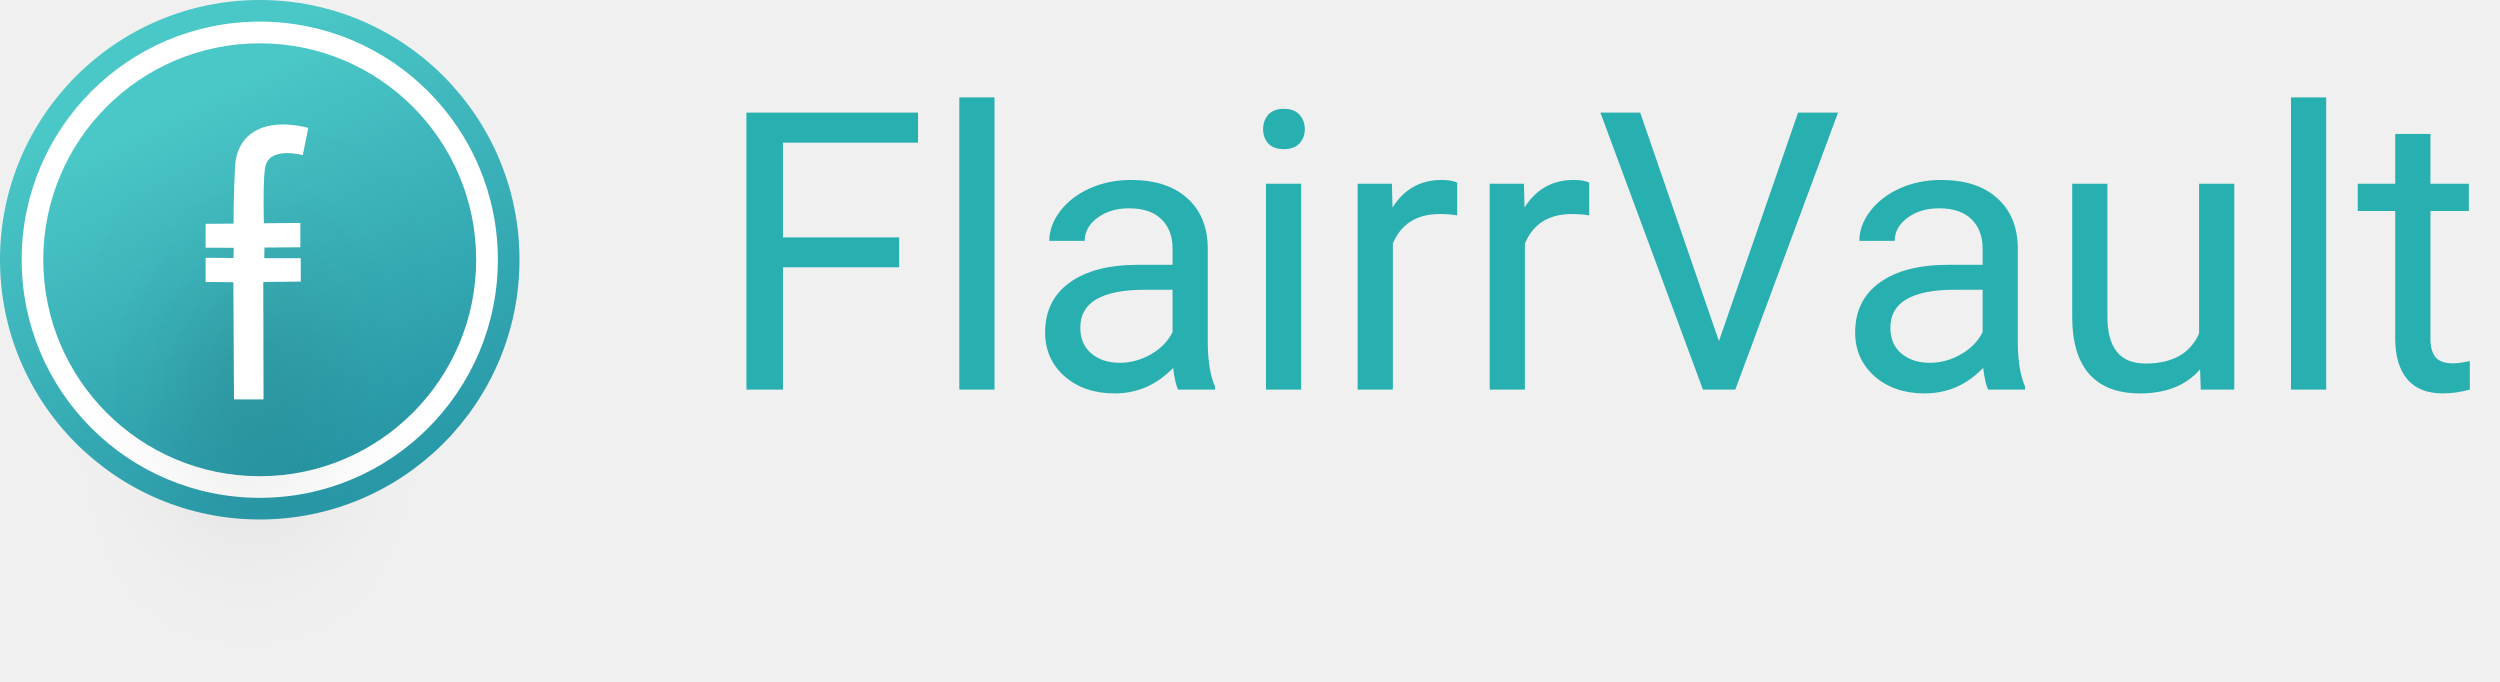
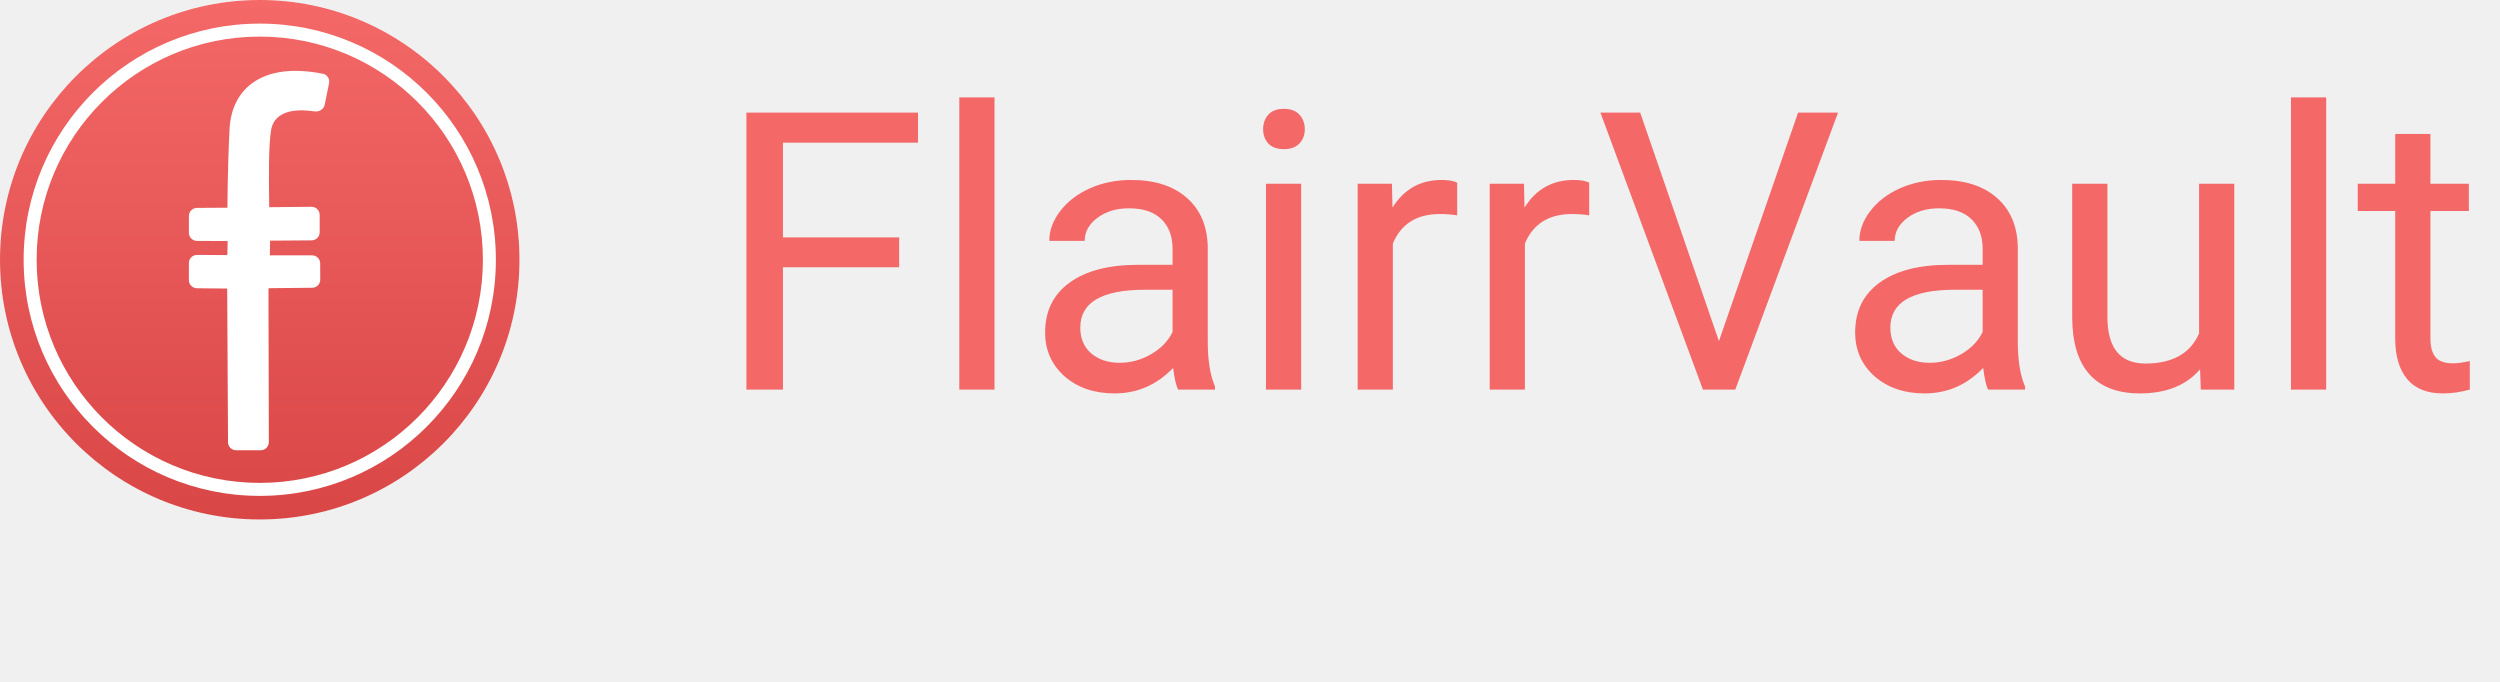
<svg xmlns="http://www.w3.org/2000/svg" width="77" height="21" viewBox="0 0 77 21" fill="none">
-   <path d="M8 16C12.418 16 16 12.418 16 8C16 3.582 12.418 0 8 0C3.582 0 0 3.582 0 8C0 12.418 3.582 16 8 16Z" fill="url(#paint0_linear)" />
-   <path d="M8 15.333C12.05 15.333 15.334 12.049 15.334 7.999C15.334 3.949 12.05 0.666 8 0.666C3.95 0.666 0.667 3.949 0.667 7.999C0.667 12.049 3.95 15.333 8 15.333Z" fill="white" />
-   <path d="M8 14.667C11.682 14.667 14.666 11.682 14.666 8.001C14.666 4.319 11.682 1.334 8 1.334C4.318 1.334 1.333 4.319 1.333 8.001C1.333 11.682 4.318 14.667 8 14.667Z" fill="url(#paint1_linear)" />
-   <g filter="url(#filter0_d)">
-     <path fill-rule="evenodd" clip-rule="evenodd" d="M8.109 8.715L8.117 12.301H7.207L7.188 8.72V8.693H7.135L6.333 8.684V7.941L7.138 7.946H7.191L7.199 7.632L6.333 7.629V6.894L7.193 6.888C7.193 6.888 7.193 6.029 7.24 5.125C7.287 4.202 8.026 3.577 9.495 3.938L9.326 4.778C9.326 4.778 8.267 4.483 8.164 5.172C8.112 5.513 8.114 6.164 8.126 6.877L9.251 6.866V7.615L8.145 7.624L8.139 7.952H9.262L9.265 8.673L8.137 8.684H8.112V8.715H8.109Z" fill="white" />
+   <g clip-path="url(#clip0)">
+     <path d="M27.695 8.232H24.115V12H22.99V3.469H28.275V4.395H24.115V7.312H27.695V8.232ZM30.631 12H29.547V3H30.631V12ZM36.285 12C36.223 11.875 36.172 11.652 36.133 11.332C35.629 11.855 35.027 12.117 34.328 12.117C33.703 12.117 33.19 11.941 32.787 11.59C32.389 11.234 32.19 10.785 32.19 10.242C32.19 9.582 32.44 9.07 32.94 8.707C33.443 8.34 34.15 8.156 35.06 8.156H36.115V7.658C36.115 7.279 36.002 6.979 35.775 6.756C35.549 6.529 35.215 6.416 34.773 6.416C34.387 6.416 34.062 6.514 33.801 6.709C33.539 6.904 33.408 7.141 33.408 7.418H32.318C32.318 7.102 32.43 6.797 32.652 6.504C32.879 6.207 33.184 5.973 33.566 5.801C33.953 5.629 34.377 5.543 34.838 5.543C35.568 5.543 36.141 5.727 36.555 6.094C36.969 6.457 37.184 6.959 37.199 7.6V10.518C37.199 11.1 37.273 11.562 37.422 11.906V12H36.285ZM34.486 11.174C34.826 11.174 35.148 11.086 35.453 10.91C35.758 10.734 35.978 10.506 36.115 10.225V8.924H35.266C33.938 8.924 33.273 9.312 33.273 10.09C33.273 10.43 33.387 10.695 33.613 10.887C33.84 11.078 34.131 11.174 34.486 11.174ZM40.076 12H38.992V5.66H40.076V12ZM38.904 3.979C38.904 3.803 38.957 3.654 39.062 3.533C39.172 3.412 39.332 3.352 39.543 3.352C39.754 3.352 39.914 3.412 40.023 3.533C40.133 3.654 40.188 3.803 40.188 3.979C40.188 4.154 40.133 4.301 40.023 4.418C39.914 4.535 39.754 4.594 39.543 4.594C39.332 4.594 39.172 4.535 39.062 4.418C38.957 4.301 38.904 4.154 38.904 3.979ZM44.881 6.633C44.717 6.605 44.539 6.592 44.348 6.592C43.637 6.592 43.154 6.895 42.9 7.5V12H41.816V5.66H42.871L42.889 6.393C43.244 5.826 43.748 5.543 44.4 5.543C44.611 5.543 44.772 5.57 44.881 5.625V6.633ZM48.947 6.633C48.783 6.605 48.605 6.592 48.414 6.592C47.703 6.592 47.221 6.895 46.967 7.5V12H45.883V5.66H46.938L46.955 6.393C47.31 5.826 47.815 5.543 48.467 5.543C48.678 5.543 48.838 5.57 48.947 5.625V6.633ZM52.943 10.506L55.381 3.469H56.611L53.447 12H52.451L49.293 3.469H50.518L52.943 10.506ZM61.234 12C61.172 11.875 61.121 11.652 61.082 11.332C60.578 11.855 59.977 12.117 59.277 12.117C58.652 12.117 58.139 11.941 57.736 11.59C57.338 11.234 57.139 10.785 57.139 10.242C57.139 9.582 57.389 9.07 57.889 8.707C58.393 8.34 59.1 8.156 60.01 8.156H61.065V7.658C61.065 7.279 60.951 6.979 60.725 6.756C60.498 6.529 60.164 6.416 59.723 6.416C59.336 6.416 59.012 6.514 58.75 6.709C58.488 6.904 58.357 7.141 58.357 7.418H57.268C57.268 7.102 57.379 6.797 57.602 6.504C57.828 6.207 58.133 5.973 58.516 5.801C58.902 5.629 59.326 5.543 59.787 5.543C60.518 5.543 61.09 5.727 61.504 6.094C61.918 6.457 62.133 6.959 62.148 7.6V10.518C62.148 11.1 62.223 11.562 62.371 11.906V12H61.234ZM59.435 11.174C59.775 11.174 60.098 11.086 60.402 10.91C60.707 10.734 60.928 10.506 61.065 10.225V8.924H60.215C58.887 8.924 58.223 9.312 58.223 10.09C58.223 10.43 58.336 10.695 58.562 10.887C58.789 11.078 59.08 11.174 59.435 11.174ZM67.762 11.373C67.34 11.869 66.721 12.117 65.904 12.117C65.228 12.117 64.713 11.922 64.357 11.531C64.006 11.137 63.828 10.555 63.824 9.785V5.66H64.908V9.756C64.908 10.717 65.299 11.197 66.08 11.197C66.908 11.197 67.459 10.889 67.732 10.271V5.66H68.816V12H67.785L67.762 11.373ZM71.647 12H70.562V3H71.647V12ZM74.857 4.125V5.66H76.041V6.498H74.857V10.43C74.857 10.684 74.91 10.875 75.016 11.004C75.121 11.129 75.301 11.191 75.555 11.191C75.68 11.191 75.852 11.168 76.07 11.121V12C75.785 12.078 75.508 12.117 75.238 12.117C74.754 12.117 74.389 11.971 74.143 11.678C73.897 11.385 73.773 10.969 73.773 10.43V6.498H72.619V5.66H73.773V4.125H74.857Z" fill="#F46868" />
+     <circle cx="8" cy="8" r="8" fill="white" />
+     <path fill-rule="evenodd" clip-rule="evenodd" d="M8 16C12.418 16 16 12.418 16 8C16 3.582 12.418 0 8 0C3.582 0 0 3.582 0 8C0 12.418 3.582 16 8 16ZM8.269 8.918L8.28 13.617C8.281 13.755 8.168 13.868 8.03 13.868H7.273C7.136 13.868 7.024 13.757 7.023 13.619L6.998 8.925V8.887H6.925L6.066 8.878C5.929 8.877 5.818 8.765 5.818 8.628V8.101C5.818 7.962 5.931 7.85 6.07 7.851L6.929 7.857H7.002L7.013 7.424L6.068 7.42C5.93 7.42 5.818 7.308 5.818 7.171V6.653C5.818 6.516 5.929 6.404 6.067 6.403L7.006 6.397C7.006 6.397 7.006 5.211 7.071 3.964C7.133 2.74 8.076 1.896 9.948 2.273C10.079 2.299 10.161 2.429 10.135 2.56L10.002 3.221C9.973 3.363 9.83 3.453 9.686 3.431C9.258 3.364 8.449 3.333 8.346 4.028C8.273 4.5 8.277 5.397 8.292 6.382L9.594 6.369C9.733 6.368 9.846 6.48 9.846 6.619V7.153C9.846 7.29 9.735 7.402 9.598 7.403L8.319 7.412L8.311 7.865H9.612C9.75 7.865 9.862 7.976 9.862 8.114L9.864 8.612C9.865 8.75 9.754 8.862 9.617 8.863L8.307 8.876H8.273V8.918H8.269ZM14.873 8C14.873 11.796 11.796 14.873 8 14.873C4.205 14.873 1.128 11.796 1.128 8C1.128 4.204 4.205 1.127 8 1.127C11.796 1.127 14.873 4.204 14.873 8ZM15.273 8C15.273 12.017 12.017 15.273 8 15.273C3.984 15.273 0.728 12.017 0.728 8C0.728 3.983 3.984 0.727 8 0.727C12.017 0.727 15.273 3.983 15.273 8Z" fill="url(#paint0_linear)" />
  </g>
-   <path d="M27.695 8.232H24.115V12H22.99V3.469H28.275V4.395H24.115V7.312H27.695V8.232ZM30.631 12H29.547V3H30.631V12ZM36.285 12C36.223 11.875 36.172 11.652 36.133 11.332C35.629 11.855 35.027 12.117 34.328 12.117C33.703 12.117 33.19 11.941 32.787 11.59C32.389 11.234 32.19 10.785 32.19 10.242C32.19 9.582 32.44 9.07 32.94 8.707C33.443 8.34 34.15 8.156 35.06 8.156H36.115V7.658C36.115 7.279 36.002 6.979 35.775 6.756C35.549 6.529 35.215 6.416 34.773 6.416C34.387 6.416 34.062 6.514 33.801 6.709C33.539 6.904 33.408 7.141 33.408 7.418H32.318C32.318 7.102 32.43 6.797 32.652 6.504C32.879 6.207 33.184 5.973 33.566 5.801C33.953 5.629 34.377 5.543 34.838 5.543C35.568 5.543 36.141 5.727 36.555 6.094C36.969 6.457 37.184 6.959 37.199 7.6V10.518C37.199 11.1 37.273 11.562 37.422 11.906V12H36.285ZM34.486 11.174C34.826 11.174 35.148 11.086 35.453 10.91C35.758 10.734 35.978 10.506 36.115 10.225V8.924H35.266C33.938 8.924 33.273 9.312 33.273 10.09C33.273 10.43 33.387 10.695 33.613 10.887C33.84 11.078 34.131 11.174 34.486 11.174ZM40.076 12H38.992V5.66H40.076V12ZM38.904 3.979C38.904 3.803 38.957 3.654 39.062 3.533C39.172 3.412 39.332 3.352 39.543 3.352C39.754 3.352 39.914 3.412 40.023 3.533C40.133 3.654 40.188 3.803 40.188 3.979C40.188 4.154 40.133 4.301 40.023 4.418C39.914 4.535 39.754 4.594 39.543 4.594C39.332 4.594 39.172 4.535 39.062 4.418C38.957 4.301 38.904 4.154 38.904 3.979ZM44.881 6.633C44.717 6.605 44.539 6.592 44.348 6.592C43.637 6.592 43.154 6.895 42.9 7.5V12H41.816V5.66H42.871L42.889 6.393C43.244 5.826 43.748 5.543 44.4 5.543C44.611 5.543 44.772 5.57 44.881 5.625V6.633ZM48.947 6.633C48.783 6.605 48.605 6.592 48.414 6.592C47.703 6.592 47.221 6.895 46.967 7.5V12H45.883V5.66H46.938L46.955 6.393C47.31 5.826 47.815 5.543 48.467 5.543C48.678 5.543 48.838 5.57 48.947 5.625V6.633ZM52.943 10.506L55.381 3.469H56.611L53.447 12H52.451L49.293 3.469H50.518L52.943 10.506ZM61.234 12C61.172 11.875 61.121 11.652 61.082 11.332C60.578 11.855 59.977 12.117 59.277 12.117C58.652 12.117 58.139 11.941 57.736 11.59C57.338 11.234 57.139 10.785 57.139 10.242C57.139 9.582 57.389 9.07 57.889 8.707C58.393 8.34 59.1 8.156 60.01 8.156H61.065V7.658C61.065 7.279 60.951 6.979 60.725 6.756C60.498 6.529 60.164 6.416 59.723 6.416C59.336 6.416 59.012 6.514 58.75 6.709C58.488 6.904 58.357 7.141 58.357 7.418H57.268C57.268 7.102 57.379 6.797 57.602 6.504C57.828 6.207 58.133 5.973 58.516 5.801C58.902 5.629 59.326 5.543 59.787 5.543C60.518 5.543 61.09 5.727 61.504 6.094C61.918 6.457 62.133 6.959 62.148 7.6V10.518C62.148 11.1 62.223 11.562 62.371 11.906V12H61.234ZM59.435 11.174C59.775 11.174 60.098 11.086 60.402 10.91C60.707 10.734 60.928 10.506 61.065 10.225V8.924H60.215C58.887 8.924 58.223 9.312 58.223 10.09C58.223 10.43 58.336 10.695 58.562 10.887C58.789 11.078 59.08 11.174 59.435 11.174ZM67.762 11.373C67.34 11.869 66.721 12.117 65.904 12.117C65.228 12.117 64.713 11.922 64.357 11.531C64.006 11.137 63.828 10.555 63.824 9.785V5.66H64.908V9.756C64.908 10.717 65.299 11.197 66.08 11.197C66.908 11.197 67.459 10.889 67.732 10.271V5.66H68.816V12H67.785L67.762 11.373ZM71.647 12H70.562V3H71.647V12ZM74.857 4.125V5.66H76.041V6.498H74.857V10.43C74.857 10.684 74.91 10.875 75.016 11.004C75.121 11.129 75.301 11.191 75.555 11.191C75.68 11.191 75.852 11.168 76.07 11.121V12C75.785 12.078 75.508 12.117 75.238 12.117C74.754 12.117 74.389 11.971 74.143 11.678C73.897 11.385 73.773 10.969 73.773 10.43V6.498H72.619V5.66H73.773V4.125H74.857Z" fill="#28AFAF" />
  <defs>
-     <filter id="filter0_d" x="2.333" y="3.834" width="11.162" height="16.468" filterUnits="userSpaceOnUse" color-interpolation-filters="sRGB">
-       <feFlood flood-opacity="0" result="BackgroundImageFix" />
-       <feColorMatrix in="SourceAlpha" type="matrix" values="0 0 0 0 0 0 0 0 0 0 0 0 0 0 0 0 0 0 127 0" />
-       <feOffset dy="4" />
-       <feGaussianBlur stdDeviation="2" />
-       <feColorMatrix type="matrix" values="0 0 0 0 0 0 0 0 0 0 0 0 0 0 0 0 0 0 0.25 0" />
-       <feBlend mode="normal" in2="BackgroundImageFix" result="effect1_dropShadow" />
-       <feBlend mode="normal" in="SourceGraphic" in2="effect1_dropShadow" result="shape" />
-     </filter>
-     <linearGradient id="paint0_linear" x1="3.5" y1="2" x2="13.333" y2="22.667" gradientUnits="userSpaceOnUse">
-       <stop offset="0.042" stop-color="#4AC7C7" />
-       <stop offset="1" stop-color="#168097" />
+     <linearGradient id="paint0_linear" x1="8" y1="0" x2="8" y2="16" gradientUnits="userSpaceOnUse">
+       <stop stop-color="#F46868" />
+       <stop offset="1" stop-color="#D94646" />
    </linearGradient>
-     <linearGradient id="paint1_linear" x1="4.25" y1="3.001" x2="12.444" y2="20.223" gradientUnits="userSpaceOnUse">
-       <stop offset="0.042" stop-color="#4AC7C7" />
-       <stop offset="1" stop-color="#168097" />
-     </linearGradient>
+     <clipPath id="clip0">
+       <rect width="77" height="21" fill="white" />
+     </clipPath>
  </defs>
</svg>
